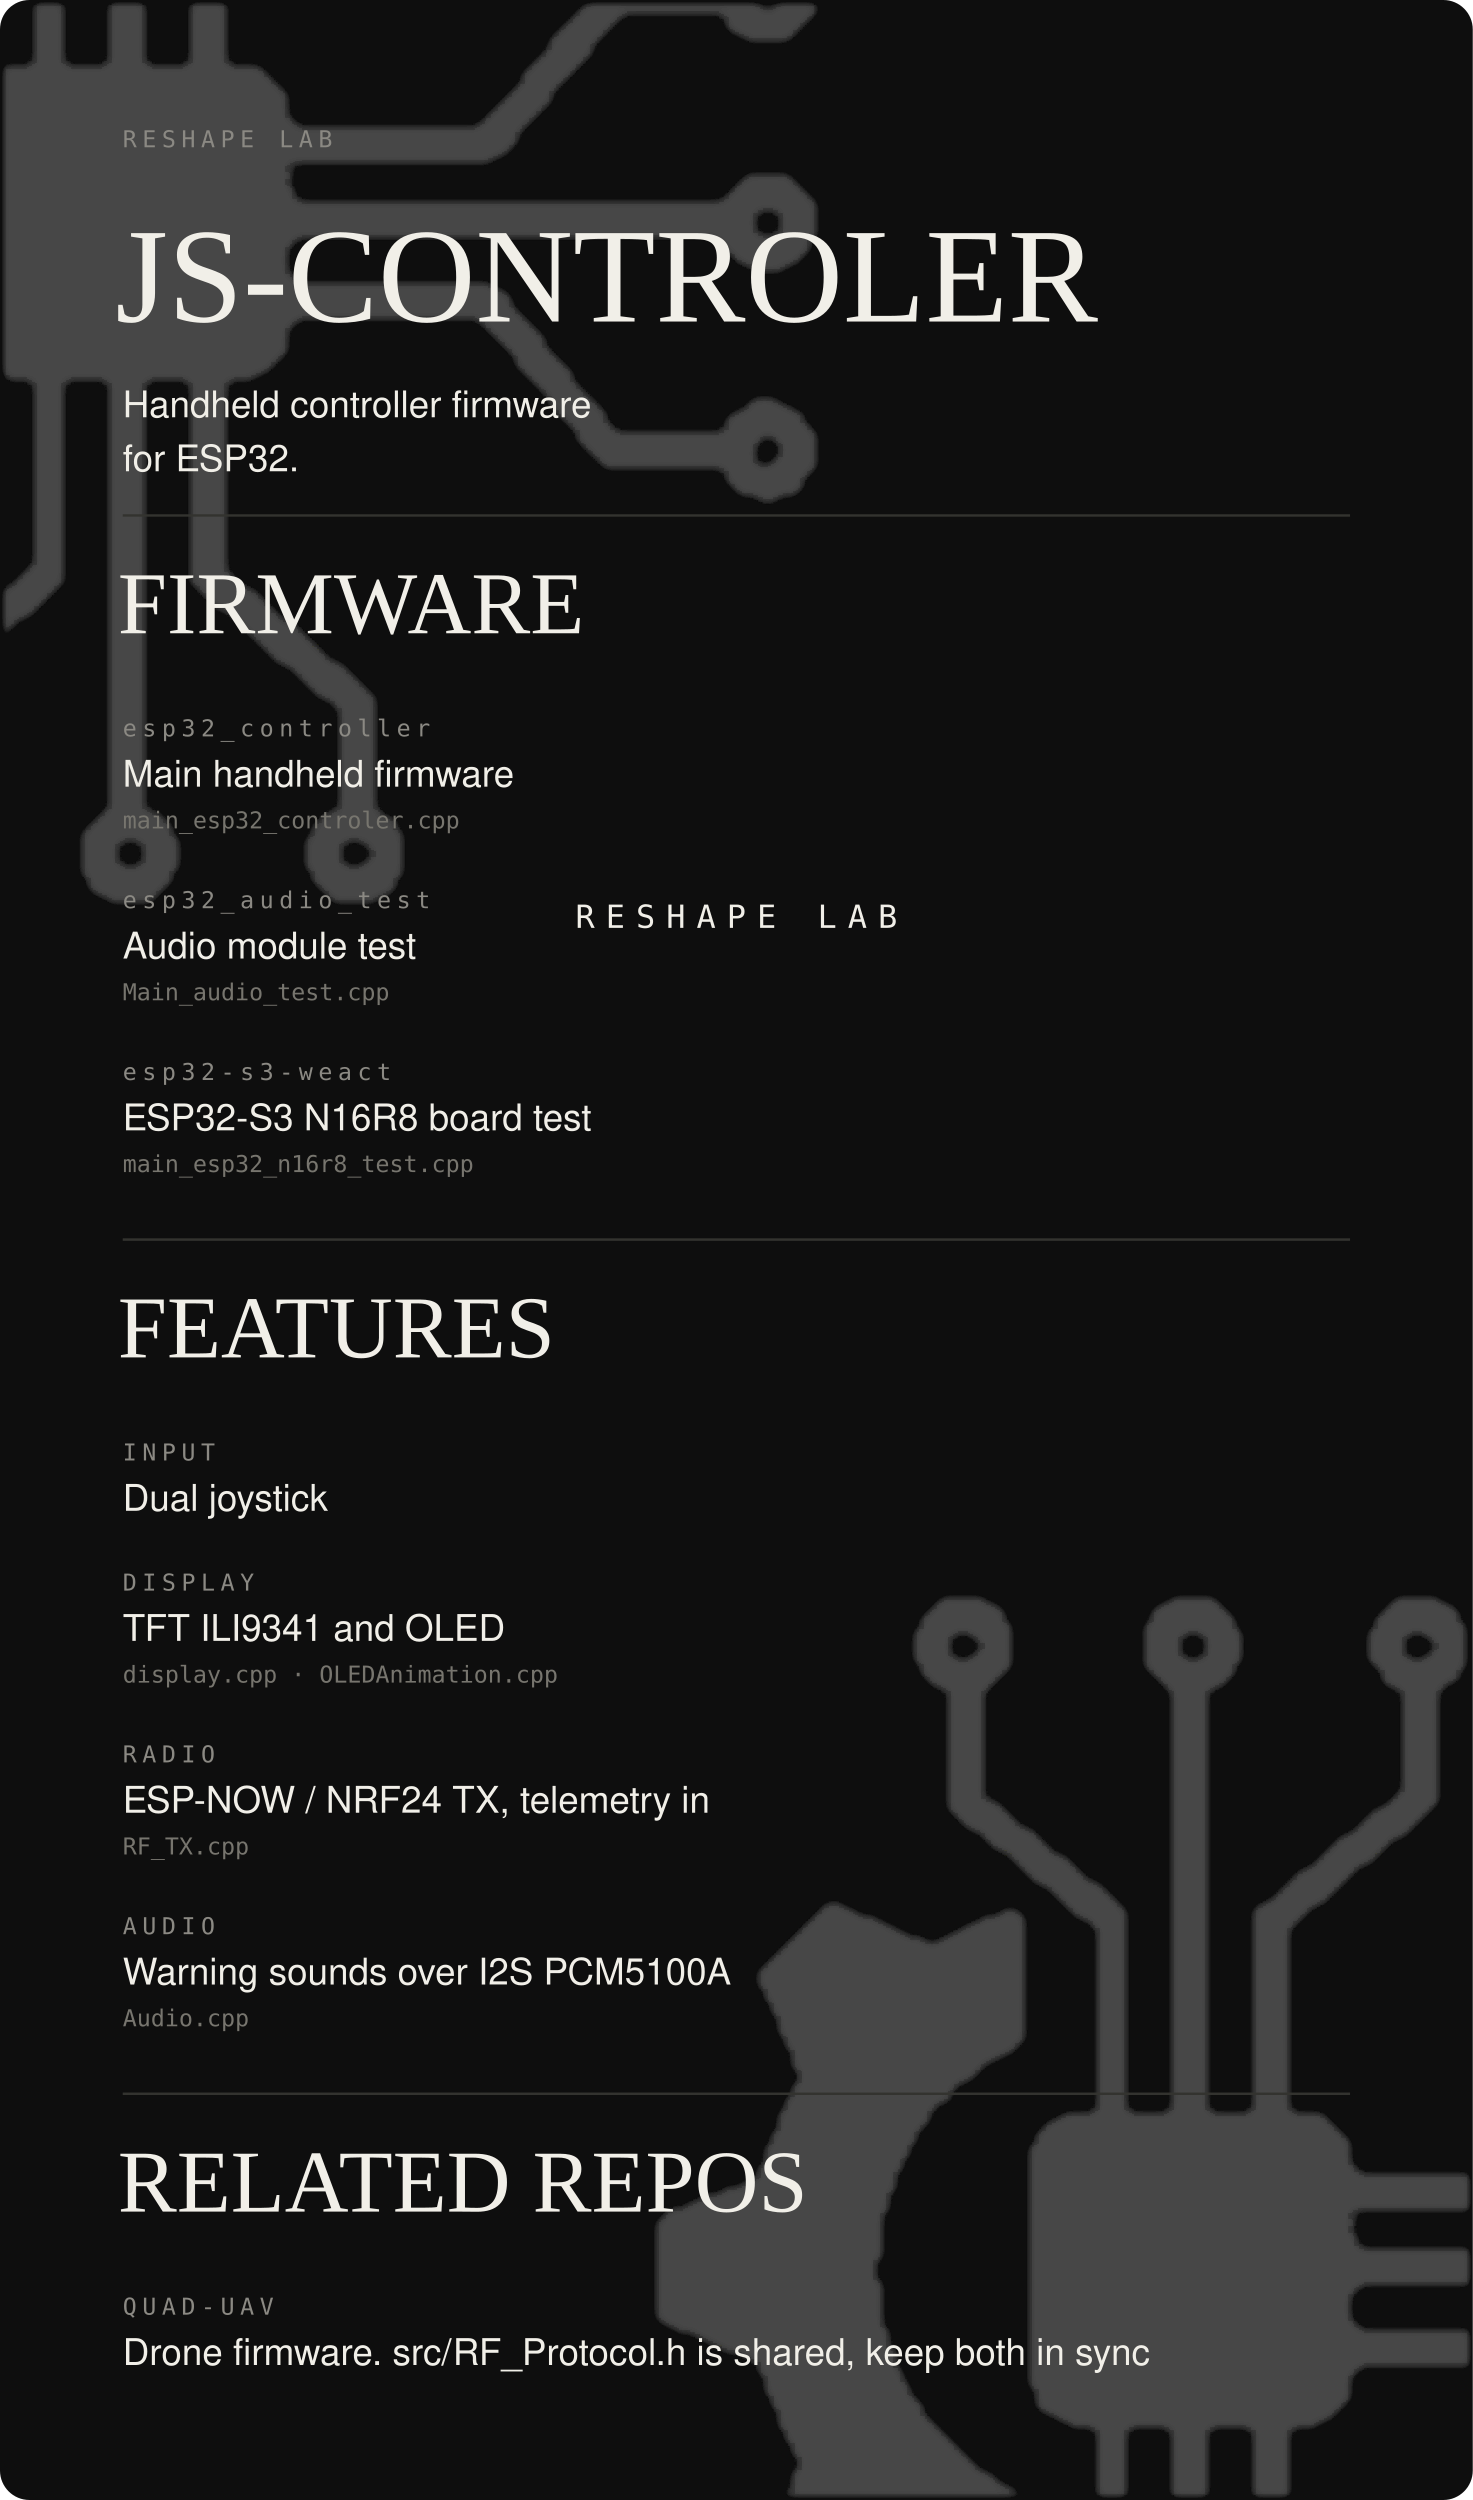
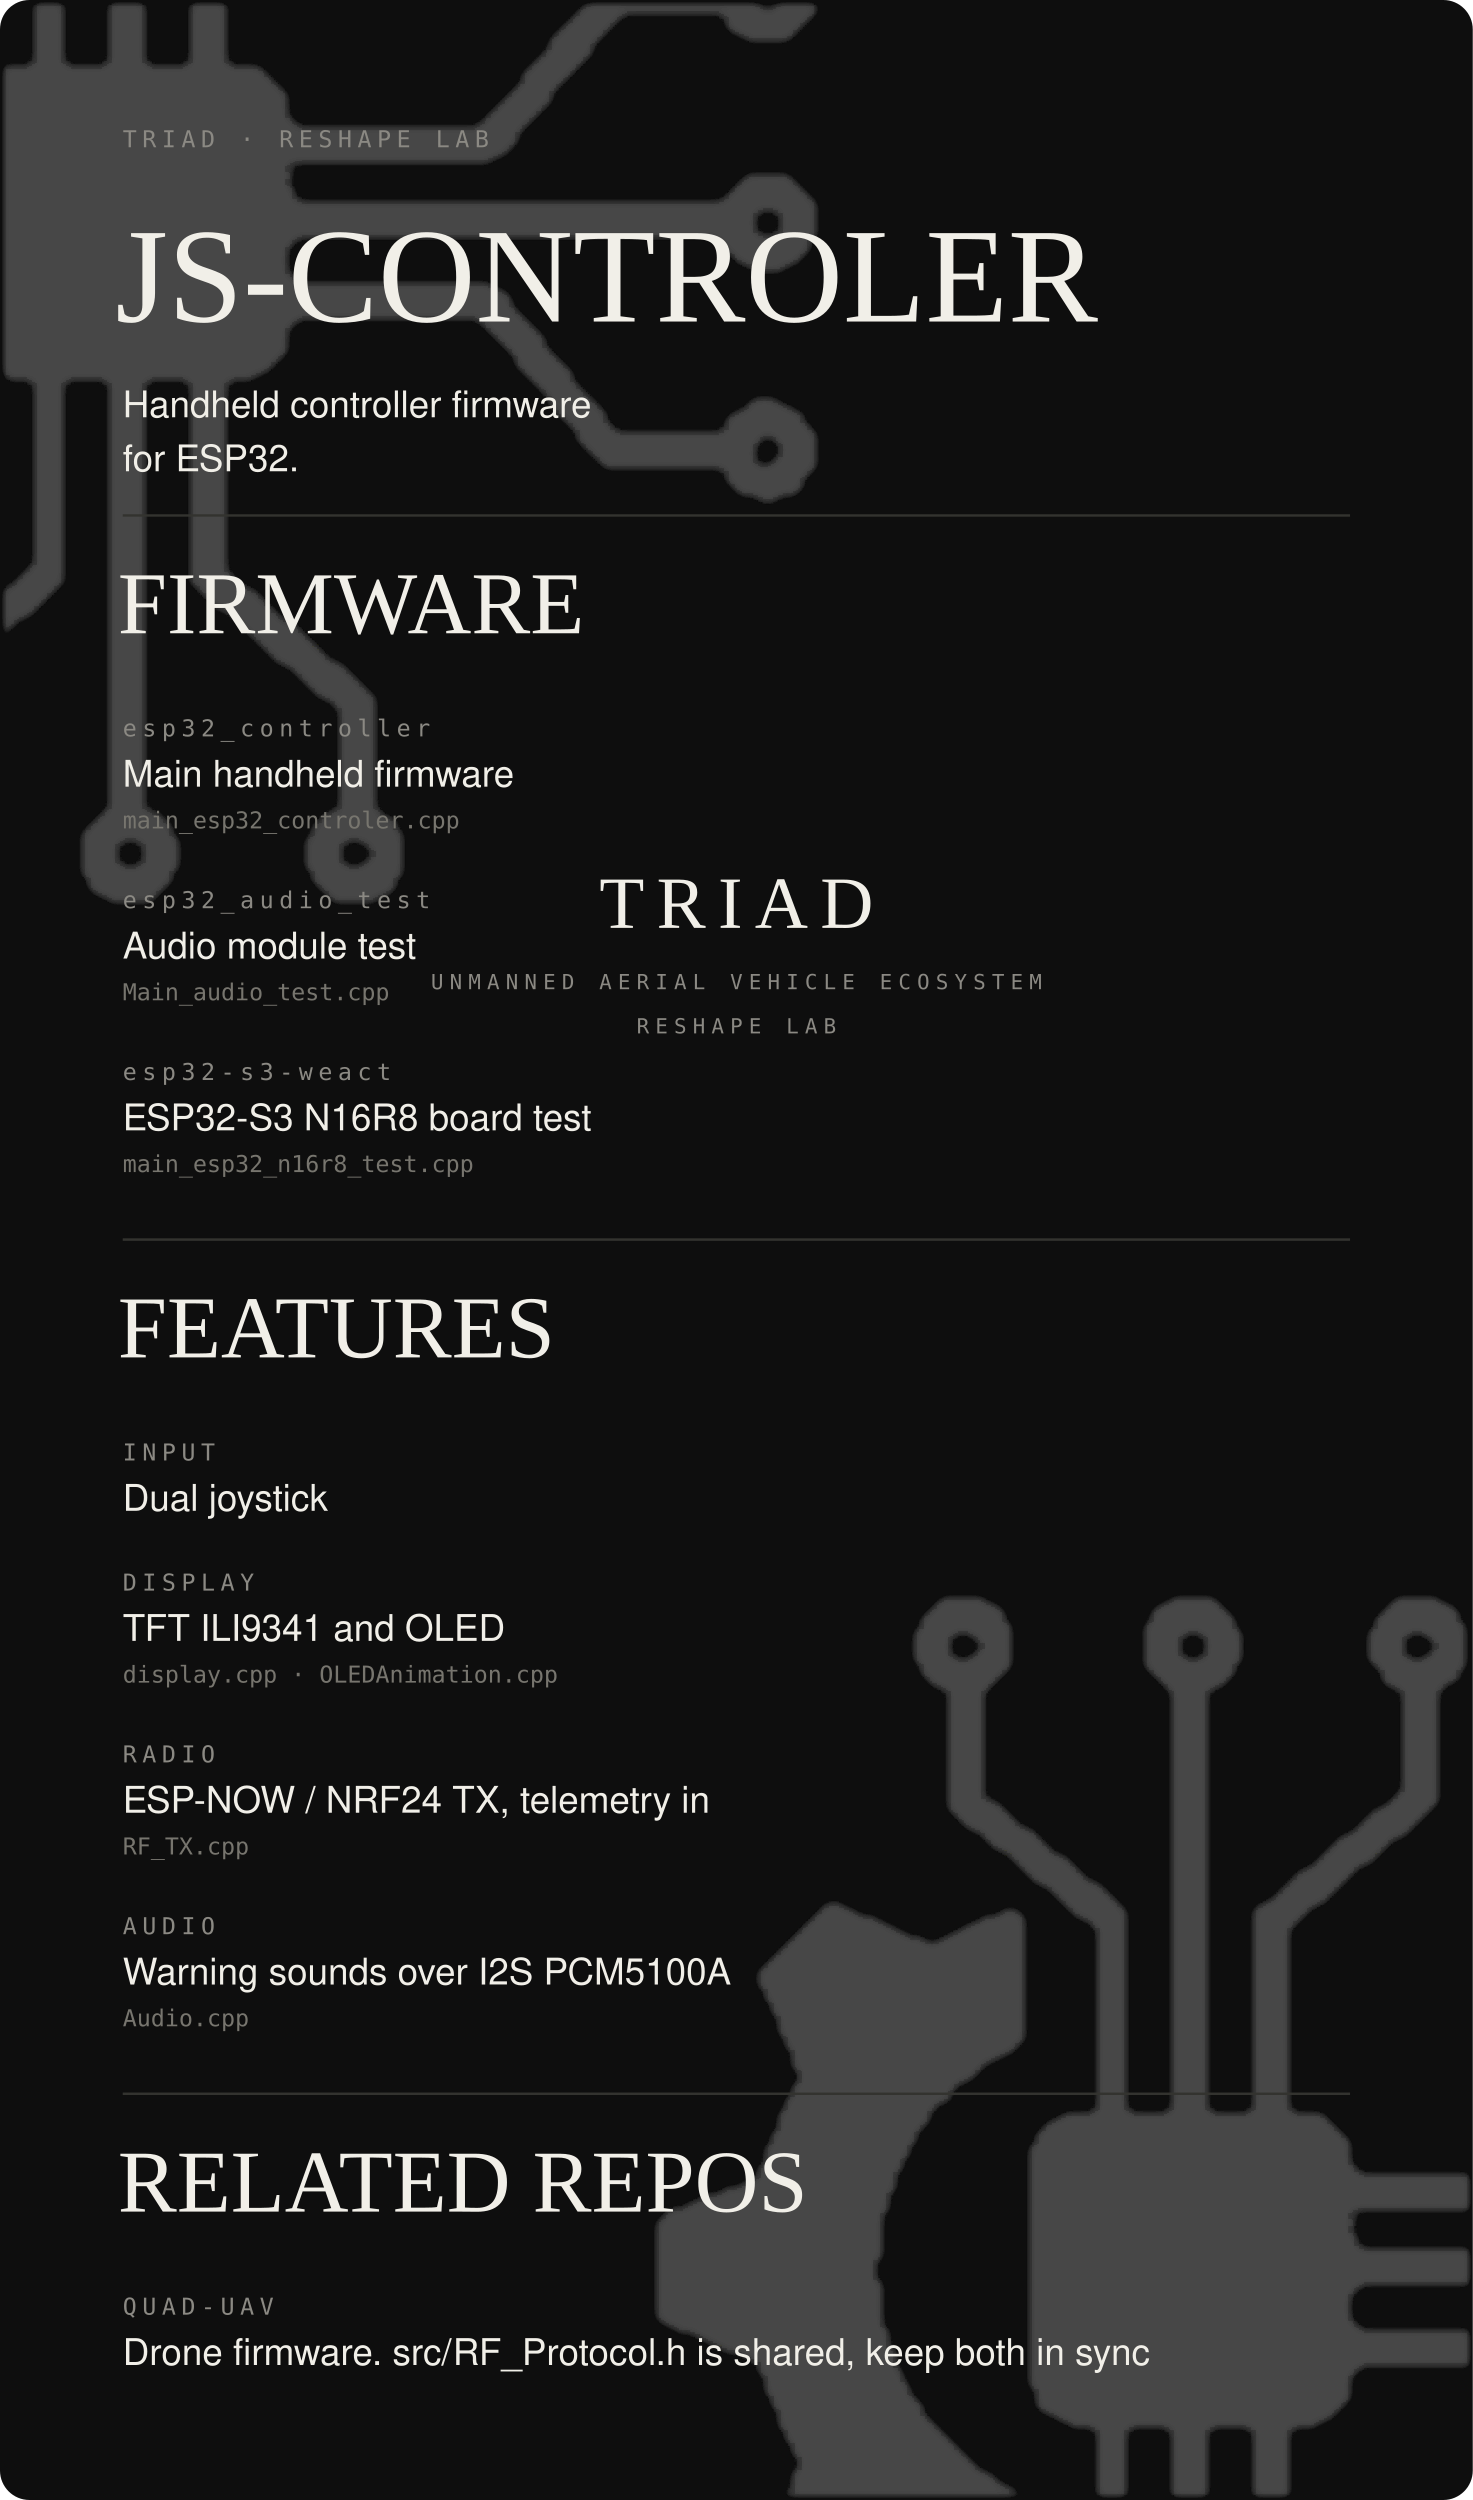
- <svg xmlns="http://www.w3.org/2000/svg" viewBox="0 0 1200 2037" width="1200" height="2037" role="img" aria-label="JS-CONTROLER by RESHAPE LAB. Handheld controller firmware for ESP32.">
+ <svg xmlns="http://www.w3.org/2000/svg" viewBox="0 0 1200 2037" width="1200" height="2037" role="img" aria-label="JS-CONTROLER, part of TRIAD (unmanned aerial vehicle ecosystem) by RESHAPE LAB. Handheld controller firmware for ESP32.">
  <defs>
    <clipPath id="frame">
      <rect width="1200" height="2037" rx="24" />
    </clipPath>
    <filter id="smooth" x="-5%" y="-5%" width="110%" height="110%">
      <feGaussianBlur stdDeviation="0.9" />
      <feComponentTransfer>
        <feFuncA type="linear" slope="10" intercept="-4.5" />
      </feComponentTransfer>
    </filter>
    <path id="lg" d="M42 0h7v1h-7zM76 0h7v1h-7zM109 0h7v1h-7zM41 1h10v1h-10zM74 1h10v1h-10zM108 1h10v1h-10zM40 2h12v1h-12zM73 2h12v1h-12zM107 2h12v1h-12zM39 3h13v1h-13zM73 3h13v1h-13zM106 3h13v1h-13zM39 4h14v1h-14zM72 4h14v1h-14zM106 4h14v1h-14zM38 5h15v1h-15zM72 5h15v1h-15zM105 5h15v1h-15zM38 6h6v1h-6zM47 6h6v1h-6zM72 6h6v1h-6zM81 6h6v1h-6zM105 6h6v1h-6zM114 6h6v1h-6zM38 7h6v1h-6zM48 7h5v1h-5zM72 7h6v1h-6zM81 7h6v1h-6zM105 7h6v1h-6zM115 7h5v1h-5zM38 8h6v1h-6zM47 8h6v1h-6zM72 8h6v1h-6zM81 8h6v1h-6zM105 8h6v1h-6zM114 8h6v1h-6zM38 9h15v1h-15zM72 9h15v1h-15zM105 9h15v1h-15zM39 10h14v1h-14zM72 10h14v1h-14zM106 10h14v1h-14zM39 11h13v1h-13zM73 11h13v1h-13zM107 11h12v1h-12zM40 12h11v1h-11zM74 12h11v1h-11zM107 12h12v1h-12zM41 13h9v1h-9zM75 13h9v1h-9zM108 13h9v1h-9zM43 14h6v1h-6zM76 14h6v1h-6zM110 14h6v1h-6zM43 15h6v1h-6zM76 15h6v1h-6zM110 15h6v1h-6zM43 16h6v1h-6zM76 16h6v1h-6zM110 16h6v1h-6zM43 17h6v1h-6zM76 17h6v1h-6zM110 17h6v1h-6zM43 18h6v1h-6zM76 18h6v1h-6zM110 18h6v1h-6zM43 19h6v1h-6zM76 19h6v1h-6zM110 19h6v1h-6zM43 20h6v1h-6zM76 20h6v1h-6zM110 20h6v1h-6zM43 21h6v1h-6zM76 21h6v1h-6zM110 21h6v1h-6zM43 22h6v1h-6zM76 22h6v1h-6zM110 22h6v1h-6zM43 23h6v1h-6zM76 23h6v1h-6zM110 23h6v1h-6zM43 24h6v1h-6zM76 24h6v1h-6zM110 24h6v1h-6zM43 25h6v1h-6zM76 25h6v1h-6zM110 25h6v1h-6zM43 26h6v1h-6zM76 26h6v1h-6zM110 26h6v1h-6zM43 27h6v1h-6zM76 27h6v1h-6zM110 27h6v1h-6zM43 28h6v1h-6zM76 28h6v1h-6zM110 28h6v1h-6zM43 29h6v1h-6zM76 29h6v1h-6zM109 29h7v1h-7zM43 30h8v1h-8zM76 30h6v1h-6zM108 30h8v1h-8zM43 31h9v1h-9zM76 31h6v1h-6zM106 31h9v1h-9zM44 32h9v1h-9zM76 32h6v1h-6zM105 32h9v1h-9zM45 33h9v1h-9zM76 33h6v1h-6zM104 33h9v1h-9zM46 34h10v1h-10zM76 34h6v1h-6zM103 34h9v1h-9zM48 35h9v1h-9zM76 35h6v1h-6zM101 35h10v1h-10zM49 36h9v1h-9zM76 36h6v1h-6zM100 36h9v1h-9zM50 37h9v1h-9zM76 37h6v1h-6zM99 37h9v1h-9zM52 38h9v1h-9zM76 38h6v1h-6zM98 38h9v1h-9zM53 39h9v1h-9zM76 39h6v1h-6zM97 39h9v1h-9zM54 40h9v1h-9zM76 40h6v1h-6zM95 40h9v1h-9zM55 41h9v1h-9zM76 41h6v1h-6zM94 41h9v1h-9zM56 42h10v1h-10zM76 42h6v1h-6zM93 42h9v1h-9zM58 43h9v1h-9zM76 43h6v1h-6zM92 43h9v1h-9zM59 44h9v1h-9zM76 44h6v1h-6zM91 44h9v1h-9zM25 45h3v1h-3zM60 45h9v1h-9zM76 45h6v1h-6zM89 45h10v1h-10zM24 46h6v1h-6zM51 46h3v1h-3zM61 46h9v1h-9zM76 46h6v1h-6zM88 46h9v1h-9zM23 47h10v1h-10zM48 47h7v1h-7zM62 47h8v1h-8zM76 47h6v1h-6zM88 47h8v1h-8zM22 48h13v1h-13zM46 48h9v1h-9zM64 48h6v1h-6zM76 48h6v1h-6zM88 48h7v1h-7zM21 49h16v1h-16zM44 49h11v1h-11zM65 49h5v1h-5zM76 49h6v1h-6zM88 49h6v1h-6zM20 50h20v1h-20zM42 50h13v1h-13zM65 50h5v1h-5zM76 50h6v1h-6zM88 50h6v1h-6zM19 51h36v1h-36zM65 51h5v1h-5zM76 51h6v1h-6zM88 51h6v1h-6zM18 52h37v1h-37zM65 52h5v1h-5zM76 52h6v1h-6zM88 52h6v1h-6zM17 53h38v1h-38zM65 53h5v1h-5zM76 53h6v1h-6zM88 53h6v1h-6zM16 54h39v1h-39zM65 54h5v1h-5zM76 54h6v1h-6zM88 54h6v1h-6zM15 55h40v1h-40zM65 55h5v1h-5zM76 55h6v1h-6zM88 55h6v1h-6zM15 56h40v1h-40zM65 56h5v1h-5zM76 56h6v1h-6zM88 56h6v1h-6zM15 57h40v1h-40zM65 57h5v1h-5zM76 57h6v1h-6zM88 57h6v1h-6zM16 58h39v1h-39zM65 58h5v1h-5zM76 58h6v1h-6zM88 58h6v1h-6zM171 58h5v1h-5zM16 59h39v1h-39zM65 59h5v1h-5zM76 59h6v1h-6zM88 59h6v1h-6zM169 59h9v1h-9zM17 60h38v1h-38zM65 60h5v1h-5zM76 60h6v1h-6zM88 60h6v1h-6zM168 60h11v1h-11zM17 61h38v1h-38zM65 61h5v1h-5zM76 61h6v1h-6zM88 61h6v1h-6zM167 61h13v1h-13zM18 62h37v1h-37zM65 62h5v1h-5zM76 62h6v1h-6zM88 62h6v1h-6zM166 62h14v1h-14zM18 63h37v1h-37zM65 63h5v1h-5zM76 63h6v1h-6zM88 63h6v1h-6zM149 63h32v1h-32zM18 64h37v1h-37zM65 64h5v1h-5zM76 64h6v1h-6zM88 64h6v1h-6zM148 64h24v1h-24zM175 64h6v1h-6zM19 65h36v1h-36zM65 65h5v1h-5zM76 65h6v1h-6zM88 65h6v1h-6zM148 65h24v1h-24zM175 65h6v1h-6zM19 66h35v1h-35zM65 66h5v1h-5zM76 66h6v1h-6zM88 66h6v1h-6zM147 66h25v1h-25zM175 66h6v1h-6zM20 67h33v1h-33zM65 67h5v1h-5zM76 67h6v1h-6zM88 67h6v1h-6zM146 67h27v1h-27zM174 67h7v1h-7zM20 68h31v1h-31zM65 68h5v1h-5zM76 68h6v1h-6zM88 68h6v1h-6zM145 68h36v1h-36zM20 69h29v1h-29zM65 69h5v1h-5zM76 69h6v1h-6zM88 69h6v1h-6zM144 69h8v1h-8zM167 69h13v1h-13zM21 70h27v1h-27zM65 70h5v1h-5zM76 70h6v1h-6zM88 70h6v1h-6zM143 70h8v1h-8zM167 70h12v1h-12zM21 71h26v1h-26zM65 71h5v1h-5zM76 71h6v1h-6zM88 71h6v1h-6zM142 71h8v1h-8zM168 71h10v1h-10zM20 72h25v1h-25zM65 72h5v1h-5zM76 72h6v1h-6zM88 72h6v1h-6zM141 72h8v1h-8zM170 72h7v1h-7zM20 73h24v1h-24zM65 73h5v1h-5zM76 73h6v1h-6zM88 73h6v1h-6zM141 73h7v1h-7zM19 74h25v1h-25zM65 74h5v1h-5zM76 74h6v1h-6zM88 74h6v1h-6zM140 74h8v1h-8zM19 75h23v1h-23zM65 75h5v1h-5zM76 75h6v1h-6zM88 75h6v1h-6zM139 75h8v1h-8zM18 76h23v1h-23zM60 76h39v1h-39zM138 76h8v1h-8zM18 77h23v1h-23zM58 77h42v1h-42zM137 77h8v1h-8zM18 78h22v1h-22zM57 78h44v1h-44zM137 78h7v1h-7zM17 79h22v1h-22zM56 79h46v1h-46zM136 79h7v1h-7zM17 80h22v1h-22zM56 80h47v1h-47zM135 80h7v1h-7zM16 81h22v1h-22zM55 81h48v1h-48zM134 81h8v1h-8zM16 82h22v1h-22zM55 82h48v1h-48zM133 82h8v1h-8zM16 83h21v1h-21zM55 83h48v1h-48zM132 83h8v1h-8zM15 84h22v1h-22zM55 84h49v1h-49zM131 84h8v1h-8zM15 85h21v1h-21zM55 85h83v1h-83zM13 86h23v1h-23zM55 86h82v1h-82zM10 87h26v1h-26zM55 87h82v1h-82zM7 88h28v1h-28zM55 88h81v1h-81zM5 89h30v1h-30zM55 89h80v1h-80zM2 90h33v1h-33zM55 90h78v1h-78zM1 91h33v1h-33zM55 91h48v1h-48zM0 92h34v1h-34zM55 92h49v1h-49zM170 92h7v1h-7zM0 93h34v1h-34zM55 93h48v1h-48zM169 93h9v1h-9zM0 94h34v1h-34zM55 94h49v1h-49zM168 94h11v1h-11zM0 95h34v1h-34zM55 95h49v1h-49zM167 95h13v1h-13zM0 96h34v1h-34zM55 96h126v1h-126zM0 97h34v1h-34zM55 97h126v1h-126zM0 98h33v1h-33zM55 98h117v1h-117zM175 98h6v1h-6zM0 99h33v1h-33zM55 99h117v1h-117zM175 99h6v1h-6zM0 100h33v1h-33zM55 100h117v1h-117zM175 100h6v1h-6zM0 101h34v1h-34zM55 101h126v1h-126zM0 102h34v1h-34zM55 102h49v1h-49zM166 102h14v1h-14zM0 103h34v1h-34zM55 103h48v1h-48zM167 103h13v1h-13zM0 104h34v1h-34zM55 104h48v1h-48zM168 104h11v1h-11zM0 105h34v1h-34zM55 105h48v1h-48zM169 105h9v1h-9zM0 106h34v1h-34zM55 106h48v1h-48zM171 106h5v1h-5zM1 107h33v1h-33zM55 107h49v1h-49zM3 108h32v1h-32zM55 108h78v1h-78zM6 109h29v1h-29zM55 109h80v1h-80zM8 110h27v1h-27zM55 110h81v1h-81zM10 111h26v1h-26zM55 111h81v1h-81zM13 112h23v1h-23zM55 112h82v1h-82zM15 113h21v1h-21zM55 113h83v1h-83zM15 114h22v1h-22zM55 114h49v1h-49zM131 114h8v1h-8zM16 115h21v1h-21zM55 115h48v1h-48zM132 115h8v1h-8zM16 116h22v1h-22zM55 116h48v1h-48zM133 116h8v1h-8zM16 117h22v1h-22zM56 117h47v1h-47zM134 117h7v1h-7zM17 118h22v1h-22zM56 118h47v1h-47zM135 118h7v1h-7zM17 119h23v1h-23zM56 119h46v1h-46zM136 119h7v1h-7zM18 120h22v1h-22zM57 120h44v1h-44zM136 120h8v1h-8zM18 121h23v1h-23zM59 121h41v1h-41zM137 121h8v1h-8zM18 122h24v1h-24zM61 122h37v1h-37zM138 122h7v1h-7zM19 123h24v1h-24zM65 123h5v1h-5zM76 123h6v1h-6zM88 123h6v1h-6zM139 123h7v1h-7zM19 124h25v1h-25zM65 124h5v1h-5zM76 124h6v1h-6zM88 124h6v1h-6zM140 124h7v1h-7zM20 125h25v1h-25zM65 125h5v1h-5zM76 125h6v1h-6zM88 125h6v1h-6zM141 125h7v1h-7zM171 125h4v1h-4zM20 126h26v1h-26zM65 126h5v1h-5zM76 126h6v1h-6zM88 126h6v1h-6zM141 126h8v1h-8zM170 126h7v1h-7zM21 127h26v1h-26zM65 127h5v1h-5zM76 127h6v1h-6zM88 127h6v1h-6zM142 127h8v1h-8zM168 127h11v1h-11zM21 128h27v1h-27zM65 128h5v1h-5zM76 128h6v1h-6zM88 128h6v1h-6zM143 128h7v1h-7zM167 128h12v1h-12zM20 129h30v1h-30zM65 129h5v1h-5zM76 129h6v1h-6zM88 129h6v1h-6zM144 129h7v1h-7zM167 129h13v1h-13zM20 130h31v1h-31zM65 130h5v1h-5zM76 130h6v1h-6zM88 130h6v1h-6zM145 130h36v1h-36zM20 131h33v1h-33zM65 131h5v1h-5zM76 131h6v1h-6zM88 131h6v1h-6zM145 131h28v1h-28zM174 131h7v1h-7zM19 132h35v1h-35zM65 132h5v1h-5zM76 132h6v1h-6zM88 132h6v1h-6zM146 132h26v1h-26zM175 132h6v1h-6zM19 133h36v1h-36zM65 133h5v1h-5zM76 133h6v1h-6zM88 133h6v1h-6zM147 133h25v1h-25zM175 133h6v1h-6zM18 134h37v1h-37zM65 134h5v1h-5zM76 134h6v1h-6zM88 134h6v1h-6zM148 134h24v1h-24zM174 134h7v1h-7zM18 135h37v1h-37zM65 135h5v1h-5zM76 135h6v1h-6zM88 135h6v1h-6zM149 135h32v1h-32zM17 136h38v1h-38zM65 136h5v1h-5zM76 136h6v1h-6zM88 136h6v1h-6zM167 136h13v1h-13zM17 137h38v1h-38zM65 137h5v1h-5zM76 137h6v1h-6zM88 137h6v1h-6zM167 137h12v1h-12zM17 138h38v1h-38zM65 138h5v1h-5zM76 138h6v1h-6zM88 138h6v1h-6zM168 138h11v1h-11zM16 139h39v1h-39zM65 139h5v1h-5zM76 139h6v1h-6zM88 139h6v1h-6zM169 139h9v1h-9zM16 140h39v1h-39zM65 140h5v1h-5zM76 140h6v1h-6zM88 140h6v1h-6zM172 140h3v1h-3zM15 141h40v1h-40zM65 141h5v1h-5zM76 141h6v1h-6zM88 141h6v1h-6zM15 142h40v1h-40zM65 142h5v1h-5zM76 142h6v1h-6zM88 142h6v1h-6zM15 143h40v1h-40zM65 143h5v1h-5zM76 143h6v1h-6zM88 143h6v1h-6zM16 144h39v1h-39zM65 144h5v1h-5zM76 144h6v1h-6zM88 144h6v1h-6zM17 145h38v1h-38zM65 145h5v1h-5zM76 145h6v1h-6zM88 145h6v1h-6zM18 146h37v1h-37zM65 146h5v1h-5zM76 146h6v1h-6zM88 146h6v1h-6zM19 147h36v1h-36zM65 147h5v1h-5zM76 147h6v1h-6zM88 147h6v1h-6zM20 148h19v1h-19zM42 148h13v1h-13zM65 148h5v1h-5zM76 148h6v1h-6zM88 148h6v1h-6zM21 149h16v1h-16zM44 149h11v1h-11zM65 149h5v1h-5zM76 149h6v1h-6zM88 149h6v1h-6zM22 150h12v1h-12zM47 150h8v1h-8zM64 150h6v1h-6zM76 150h6v1h-6zM88 150h6v1h-6zM23 151h9v1h-9zM49 151h6v1h-6zM63 151h7v1h-7zM76 151h6v1h-6zM88 151h7v1h-7zM24 152h6v1h-6zM51 152h2v1h-2zM62 152h8v1h-8zM76 152h6v1h-6zM88 152h8v1h-8zM26 153h2v1h-2zM60 153h9v1h-9zM76 153h6v1h-6zM89 153h9v1h-9zM59 154h9v1h-9zM76 154h6v1h-6zM90 154h9v1h-9zM58 155h9v1h-9zM76 155h6v1h-6zM91 155h9v1h-9zM57 156h9v1h-9zM76 156h6v1h-6zM92 156h9v1h-9zM56 157h9v1h-9zM76 157h6v1h-6zM94 157h8v1h-8zM54 158h9v1h-9zM76 158h6v1h-6zM95 158h9v1h-9zM53 159h9v1h-9zM76 159h6v1h-6zM96 159h9v1h-9zM52 160h9v1h-9zM76 160h6v1h-6zM97 160h9v1h-9zM51 161h9v1h-9zM76 161h6v1h-6zM98 161h9v1h-9zM50 162h9v1h-9zM76 162h6v1h-6zM99 162h9v1h-9zM49 163h8v1h-8zM76 163h6v1h-6zM100 163h9v1h-9zM48 164h9v1h-9zM76 164h6v1h-6zM101 164h10v1h-10zM46 165h9v1h-9zM76 165h6v1h-6zM103 165h9v1h-9zM45 166h9v1h-9zM76 166h6v1h-6zM104 166h9v1h-9zM44 167h9v1h-9zM76 167h6v1h-6zM105 167h9v1h-9zM43 168h9v1h-9zM76 168h6v1h-6zM106 168h9v1h-9zM43 169h7v1h-7zM76 169h6v1h-6zM107 169h9v1h-9zM43 170h6v1h-6zM76 170h6v1h-6zM109 170h7v1h-7zM43 171h6v1h-6zM76 171h6v1h-6zM110 171h6v1h-6zM43 172h6v1h-6zM76 172h6v1h-6zM110 172h6v1h-6zM43 173h6v1h-6zM76 173h6v1h-6zM110 173h6v1h-6zM43 174h6v1h-6zM76 174h6v1h-6zM110 174h6v1h-6zM43 175h6v1h-6zM76 175h6v1h-6zM110 175h6v1h-6zM43 176h6v1h-6zM76 176h6v1h-6zM110 176h6v1h-6zM43 177h6v1h-6zM76 177h6v1h-6zM110 177h6v1h-6zM43 178h6v1h-6zM76 178h6v1h-6zM110 178h6v1h-6zM43 179h6v1h-6zM76 179h6v1h-6zM110 179h6v1h-6zM43 180h6v1h-6zM76 180h6v1h-6zM110 180h6v1h-6zM43 181h6v1h-6zM76 181h6v1h-6zM110 181h6v1h-6zM43 182h6v1h-6zM76 182h6v1h-6zM110 182h6v1h-6zM43 183h6v1h-6zM76 183h6v1h-6zM110 183h6v1h-6zM43 184h6v1h-6zM76 184h6v1h-6zM110 184h6v1h-6zM43 185h6v1h-6zM76 185h6v1h-6zM110 185h6v1h-6zM41 186h9v1h-9zM75 186h9v1h-9zM108 186h9v1h-9zM40 187h11v1h-11zM74 187h11v1h-11zM107 187h12v1h-12zM39 188h13v1h-13zM73 188h13v1h-13zM106 188h13v1h-13zM39 189h14v1h-14zM72 189h14v1h-14zM106 189h14v1h-14zM38 190h15v1h-15zM72 190h15v1h-15zM105 190h15v1h-15zM38 191h6v1h-6zM47 191h6v1h-6zM72 191h6v1h-6zM81 191h6v1h-6zM105 191h6v1h-6zM114 191h6v1h-6zM38 192h6v1h-6zM48 192h5v1h-5zM72 192h6v1h-6zM81 192h6v1h-6zM105 192h6v1h-6zM115 192h5v1h-5zM38 193h6v1h-6zM47 193h6v1h-6zM72 193h6v1h-6zM81 193h6v1h-6zM105 193h6v1h-6zM114 193h6v1h-6zM38 194h15v1h-15zM72 194h15v1h-15zM105 194h15v1h-15zM39 195h14v1h-14zM72 195h14v1h-14zM106 195h14v1h-14zM39 196h13v1h-13zM73 196h13v1h-13zM106 196h13v1h-13zM40 197h12v1h-12zM73 197h12v1h-12zM107 197h12v1h-12zM41 198h10v1h-10zM74 198h10v1h-10zM108 198h10v1h-10zM42 199h7v1h-7zM76 199h7v1h-7zM109 199h7v1h-7z" />
  </defs>
  <style>
    .serif { font-family: 'Tiempos Headline', Georgia, 'Times New Roman', serif; }
    .sans  { font-family: 'Styrene A', -apple-system, 'Segoe UI', Helvetica, Arial, sans-serif; }
    .mono  { font-family: 'JetBrains Mono', ui-monospace, SFMono-Regular, Menlo, Consolas, monospace; }

    /* 1. intro: the logo drops in from the top (0-1.7s), holds, then splits in two (2.8-4.4s) */
    .lg-a { animation: split-a 5s both; }
    .lg-b { animation: split-b 5s both; }
    .lg-a use, .lg-b use { animation: tint 5s both; }
    @keyframes split-a {
      0%   { transform: translate(450px, -420px) scale(1.66); animation-timing-function: cubic-bezier(.5,0,1,.6) }
      18%  { transform: translate(450px, 334px) scale(1.66);  animation-timing-function: ease-out }
      26%  { transform: translate(450px, 280px) scale(1.66);  animation-timing-function: ease-in }
      34%  { transform: translate(450px, 334px) scale(1.66) }
      56%  { transform: translate(450px, 334px) scale(1.66);  animation-timing-function: cubic-bezier(.65,0,.35,1) }
      88%, 100% { transform: translate(-333px, -368px) scale(5.525) }
    }
    @keyframes split-b {
      0%   { transform: translate(450px, -420px) scale(1.66); animation-timing-function: cubic-bezier(.5,0,1,.6) }
      18%  { transform: translate(450px, 334px) scale(1.66);  animation-timing-function: ease-out }
      26%  { transform: translate(450px, 280px) scale(1.66);  animation-timing-function: ease-in }
      34%  { transform: translate(450px, 334px) scale(1.66) }
      56%  { transform: translate(450px, 334px) scale(1.66);  animation-timing-function: cubic-bezier(.65,0,.35,1) }
      88%, 100% { transform: translate(533px, 1300px) scale(5.525) }
    }
    @keyframes tint { 0%, 56% { fill: #F1EFE8 } 88%, 100% { fill: #1E1E1D } }
    .brand { transform-box: fill-box; transform-origin: 50% 50%; animation: brand 5s both; }
    @keyframes brand {
      0%, 20% { opacity: 0; transform: scale(1.9) }
      26%  { opacity: 1; transform: scale(1.9) }
      36%  { opacity: 1; transform: scale(1) }
      52%  { opacity: 1; transform: scale(1) }
      60%, 100% { opacity: 0; transform: scale(1) }
    }

    /* 2. then the information appears, section by section */
    .info { animation: show .9s ease-out both; }
    .i1 { animation-delay: 4.3s } .i2 { animation-delay: 4.7s } .i3 { animation-delay: 5.1s } .i4 { animation-delay: 5.5s }
    @keyframes show { from { opacity: 0; transform: translateY(14px) } to { opacity: 1; transform: translateY(0) } }

    /* 3. idle motion */
    .float { animation: drift 11s ease-in-out 5s infinite alternate; }
    .float.b { animation-name: drift2; animation-duration: 14s; }
    @keyframes drift  { from { transform: translate(0, 0) } to { transform: translate(-16px, 22px) } }
    @keyframes drift2 { from { transform: translate(0, 0) } to { transform: translate(16px, -22px) } }
    .flame { transform-box: fill-box; transform-origin: 50% 100%; animation: flicker 2.4s ease-in-out infinite; }
    @keyframes flicker {
      0%, 100% { transform: scale(1, 1) skewX(0deg); stroke-opacity: 1 }
      25% { transform: scale(1.03, 1.06) skewX(-2deg); stroke-opacity: .85 }
      50% { transform: scale(.98, 1.02) skewX(1.5deg); stroke-opacity: 1 }
      75% { transform: scale(1.02, 1.05) skewX(-1deg); stroke-opacity: .9 }
    }
    .spark { opacity: 0; animation: rise 3s ease-out infinite; }
    .spark.s2 { animation-delay: 1.4s; }
    @keyframes rise { 0% { opacity: 0; transform: translateY(6px) } 25% { opacity: .9 } 100% { opacity: 0; transform: translateY(-16px) } }
    @media (prefers-reduced-motion: reduce) {
      .lg-a, .lg-b, .lg-a use, .lg-b use, .info, .float, .flame, .spark { animation: none }
      .brand { display: none }
    }
  </style>
  <g clip-path="url(#frame)">
    <rect width="1200" height="2037" fill="#0E0E0E" />
    <g class="float a">
      <g class="lg-a" transform="translate(-333 -368) scale(5.525)" filter="url(#smooth)">
        <use href="#lg" fill="#1E1E1D" />
      </g>
    </g>
    <g class="float b">
      <g class="lg-b" transform="translate(533 1300) scale(5.525)" filter="url(#smooth)">
        <use href="#lg" fill="#1E1E1D" />
      </g>
    </g>
-     <text class="brand mono" x="600" y="756" font-size="26" letter-spacing="9" text-anchor="middle" fill="#F1EFE8">RESHAPE LAB</text>
+     <text class="brand serif" x="600" y="756" font-size="60" letter-spacing="10" text-anchor="middle" fill="#F1EFE8">TRIAD</text>
+     <text class="brand mono" x="600" y="806" font-size="17" letter-spacing="5" text-anchor="middle" fill="#8B8983">UNMANNED AERIAL VEHICLE ECOSYSTEM</text>
+     <text class="brand mono" x="600" y="842" font-size="17" letter-spacing="5" text-anchor="middle" fill="#8B8983">RESHAPE LAB</text>
    <g class="info i1">
      <line x1="100" y1="420" x2="1100" y2="420" stroke="#33332F" stroke-width="2" />
-       <text class="mono" font-size="19" letter-spacing="4.5" fill="#8B8983" x="100" y="120">RESHAPE LAB</text>
+       <text class="mono" font-size="19" letter-spacing="4.5" fill="#8B8983" x="100" y="120">TRIAD  ·  RESHAPE LAB</text>
      <text class="serif" font-size="110" fill="#F1EFE8" x="94" y="262">JS-CONTROLER</text>
      <text class="sans" font-size="30" fill="#F1EFE8" x="100" y="340">Handheld controller firmware</text>
      <text class="sans" font-size="30" fill="#F1EFE8" x="100" y="384">for ESP32.</text>
    </g>
    <g class="info i2">
      <text class="serif" font-size="72" fill="#F1EFE8" x="96" y="516">FIRMWARE</text>
      <text class="mono" font-size="19" letter-spacing="4.5" fill="#8B8983" x="100" y="600">esp32_controller</text>
      <text class="sans" font-size="30" fill="#F1EFE8" x="100" y="641">Main handheld firmware</text>
      <text class="mono" font-size="19" fill="#77756E" x="100" y="675">main_esp32_controler.cpp</text>
      <text class="mono" font-size="19" letter-spacing="4.5" fill="#8B8983" x="100" y="740">esp32_audio_test</text>
      <text class="sans" font-size="30" fill="#F1EFE8" x="100" y="781">Audio module test</text>
      <text class="mono" font-size="19" fill="#77756E" x="100" y="815">Main_audio_test.cpp</text>
      <text class="mono" font-size="19" letter-spacing="4.5" fill="#8B8983" x="100" y="880">esp32-s3-weact</text>
      <text class="sans" font-size="30" fill="#F1EFE8" x="100" y="921">ESP32-S3 N16R8 board test</text>
      <text class="mono" font-size="19" fill="#77756E" x="100" y="955">main_esp32_n16r8_test.cpp</text>
      <line x1="100" y1="1010" x2="1100" y2="1010" stroke="#33332F" stroke-width="2" />
    </g>
    <g class="info i3">
      <text class="serif" font-size="72" fill="#F1EFE8" x="96" y="1106">FEATURES</text>
      <text class="mono" font-size="19" letter-spacing="4.5" fill="#8B8983" x="100" y="1190">INPUT</text>
      <text class="sans" font-size="30" fill="#F1EFE8" x="100" y="1231">Dual joystick</text>
      <text class="mono" font-size="19" letter-spacing="4.5" fill="#8B8983" x="100" y="1296">DISPLAY</text>
      <text class="sans" font-size="30" fill="#F1EFE8" x="100" y="1337">TFT ILI9341 and OLED</text>
      <text class="mono" font-size="19" fill="#77756E" x="100" y="1371">display.cpp  ·  OLEDAnimation.cpp</text>
      <text class="mono" font-size="19" letter-spacing="4.5" fill="#8B8983" x="100" y="1436">RADIO</text>
      <text class="sans" font-size="30" fill="#F1EFE8" x="100" y="1477">ESP-NOW / NRF24 TX, telemetry in</text>
      <text class="mono" font-size="19" fill="#77756E" x="100" y="1511">RF_TX.cpp</text>
      <text class="mono" font-size="19" letter-spacing="4.5" fill="#8B8983" x="100" y="1576">AUDIO</text>
      <text class="sans" font-size="30" fill="#F1EFE8" x="100" y="1617">Warning sounds over I2S PCM5100A</text>
      <text class="mono" font-size="19" fill="#77756E" x="100" y="1651">Audio.cpp</text>
      <line x1="100" y1="1706" x2="1100" y2="1706" stroke="#33332F" stroke-width="2" />
    </g>
    <g class="info i4">
      <text class="serif" font-size="72" fill="#F1EFE8" x="96" y="1802">RELATED REPOS</text>
      <text class="mono" font-size="19" letter-spacing="4.5" fill="#8B8983" x="100" y="1886">QUAD-UAV</text>
      <text class="sans" font-size="30" fill="#F1EFE8" x="100" y="1927">Drone firmware. src/RF_Protocol.h is shared, keep both in sync</text>
    </g>
  </g>
</svg>
